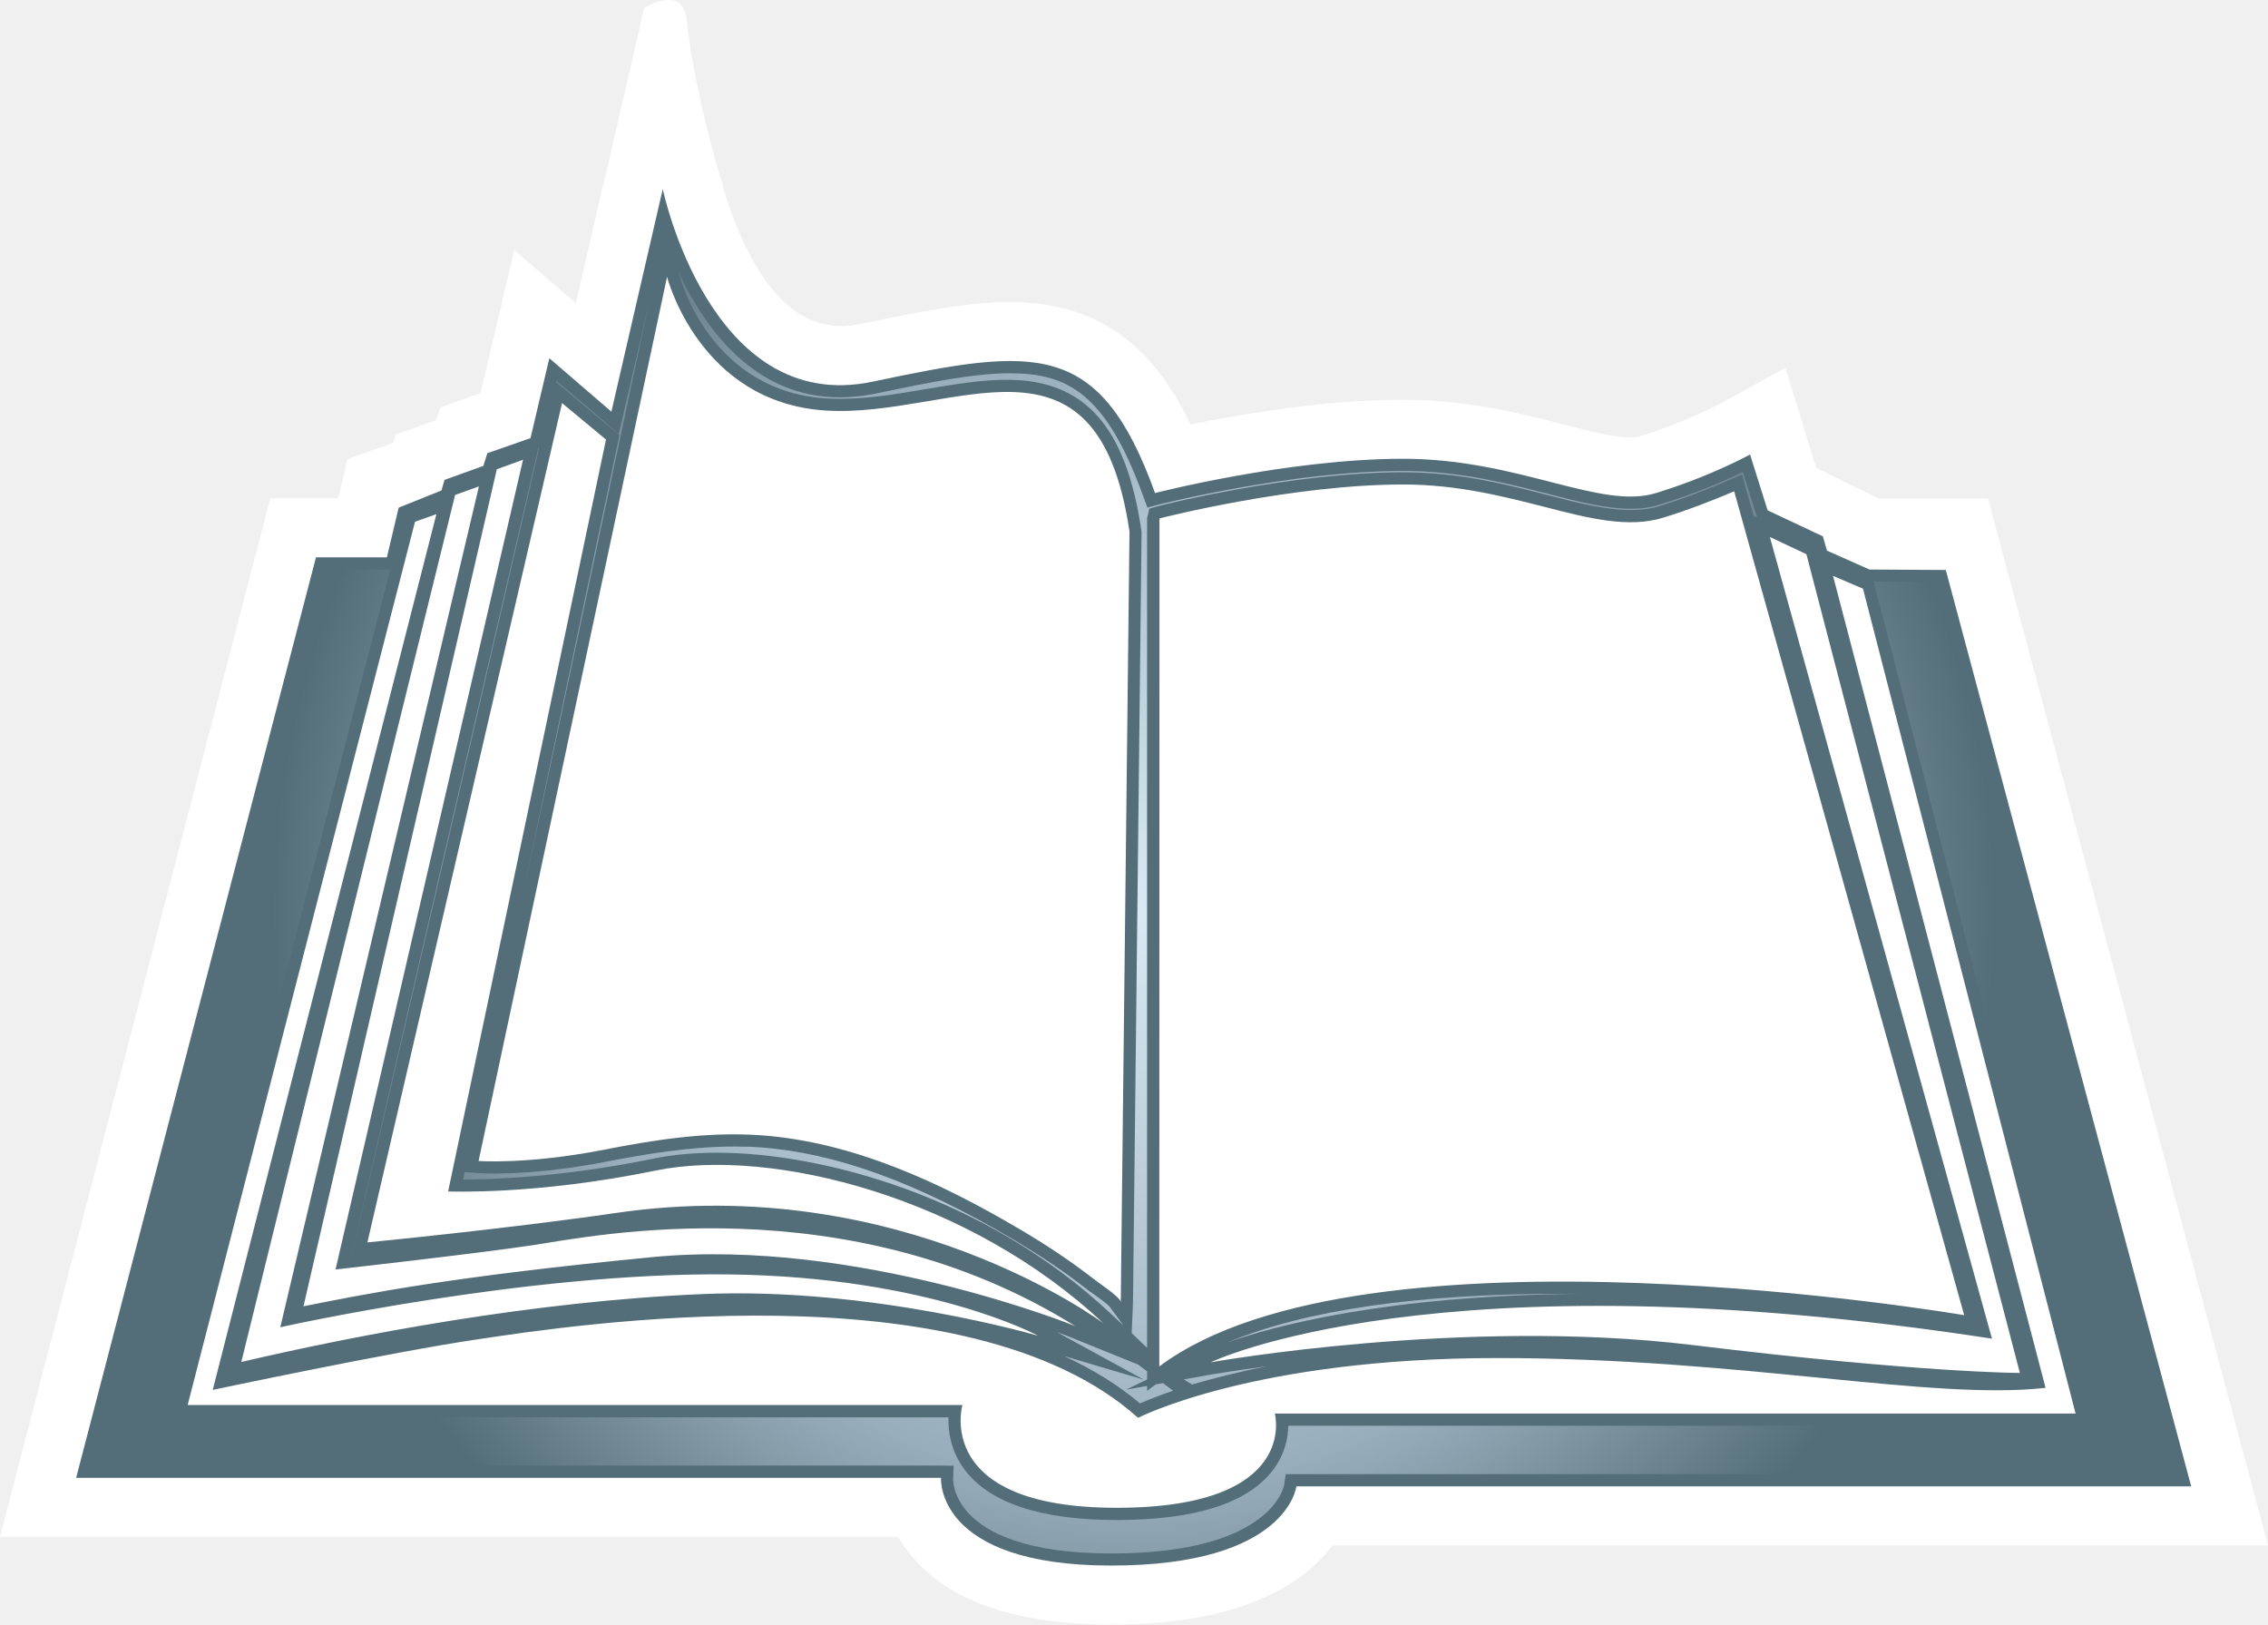
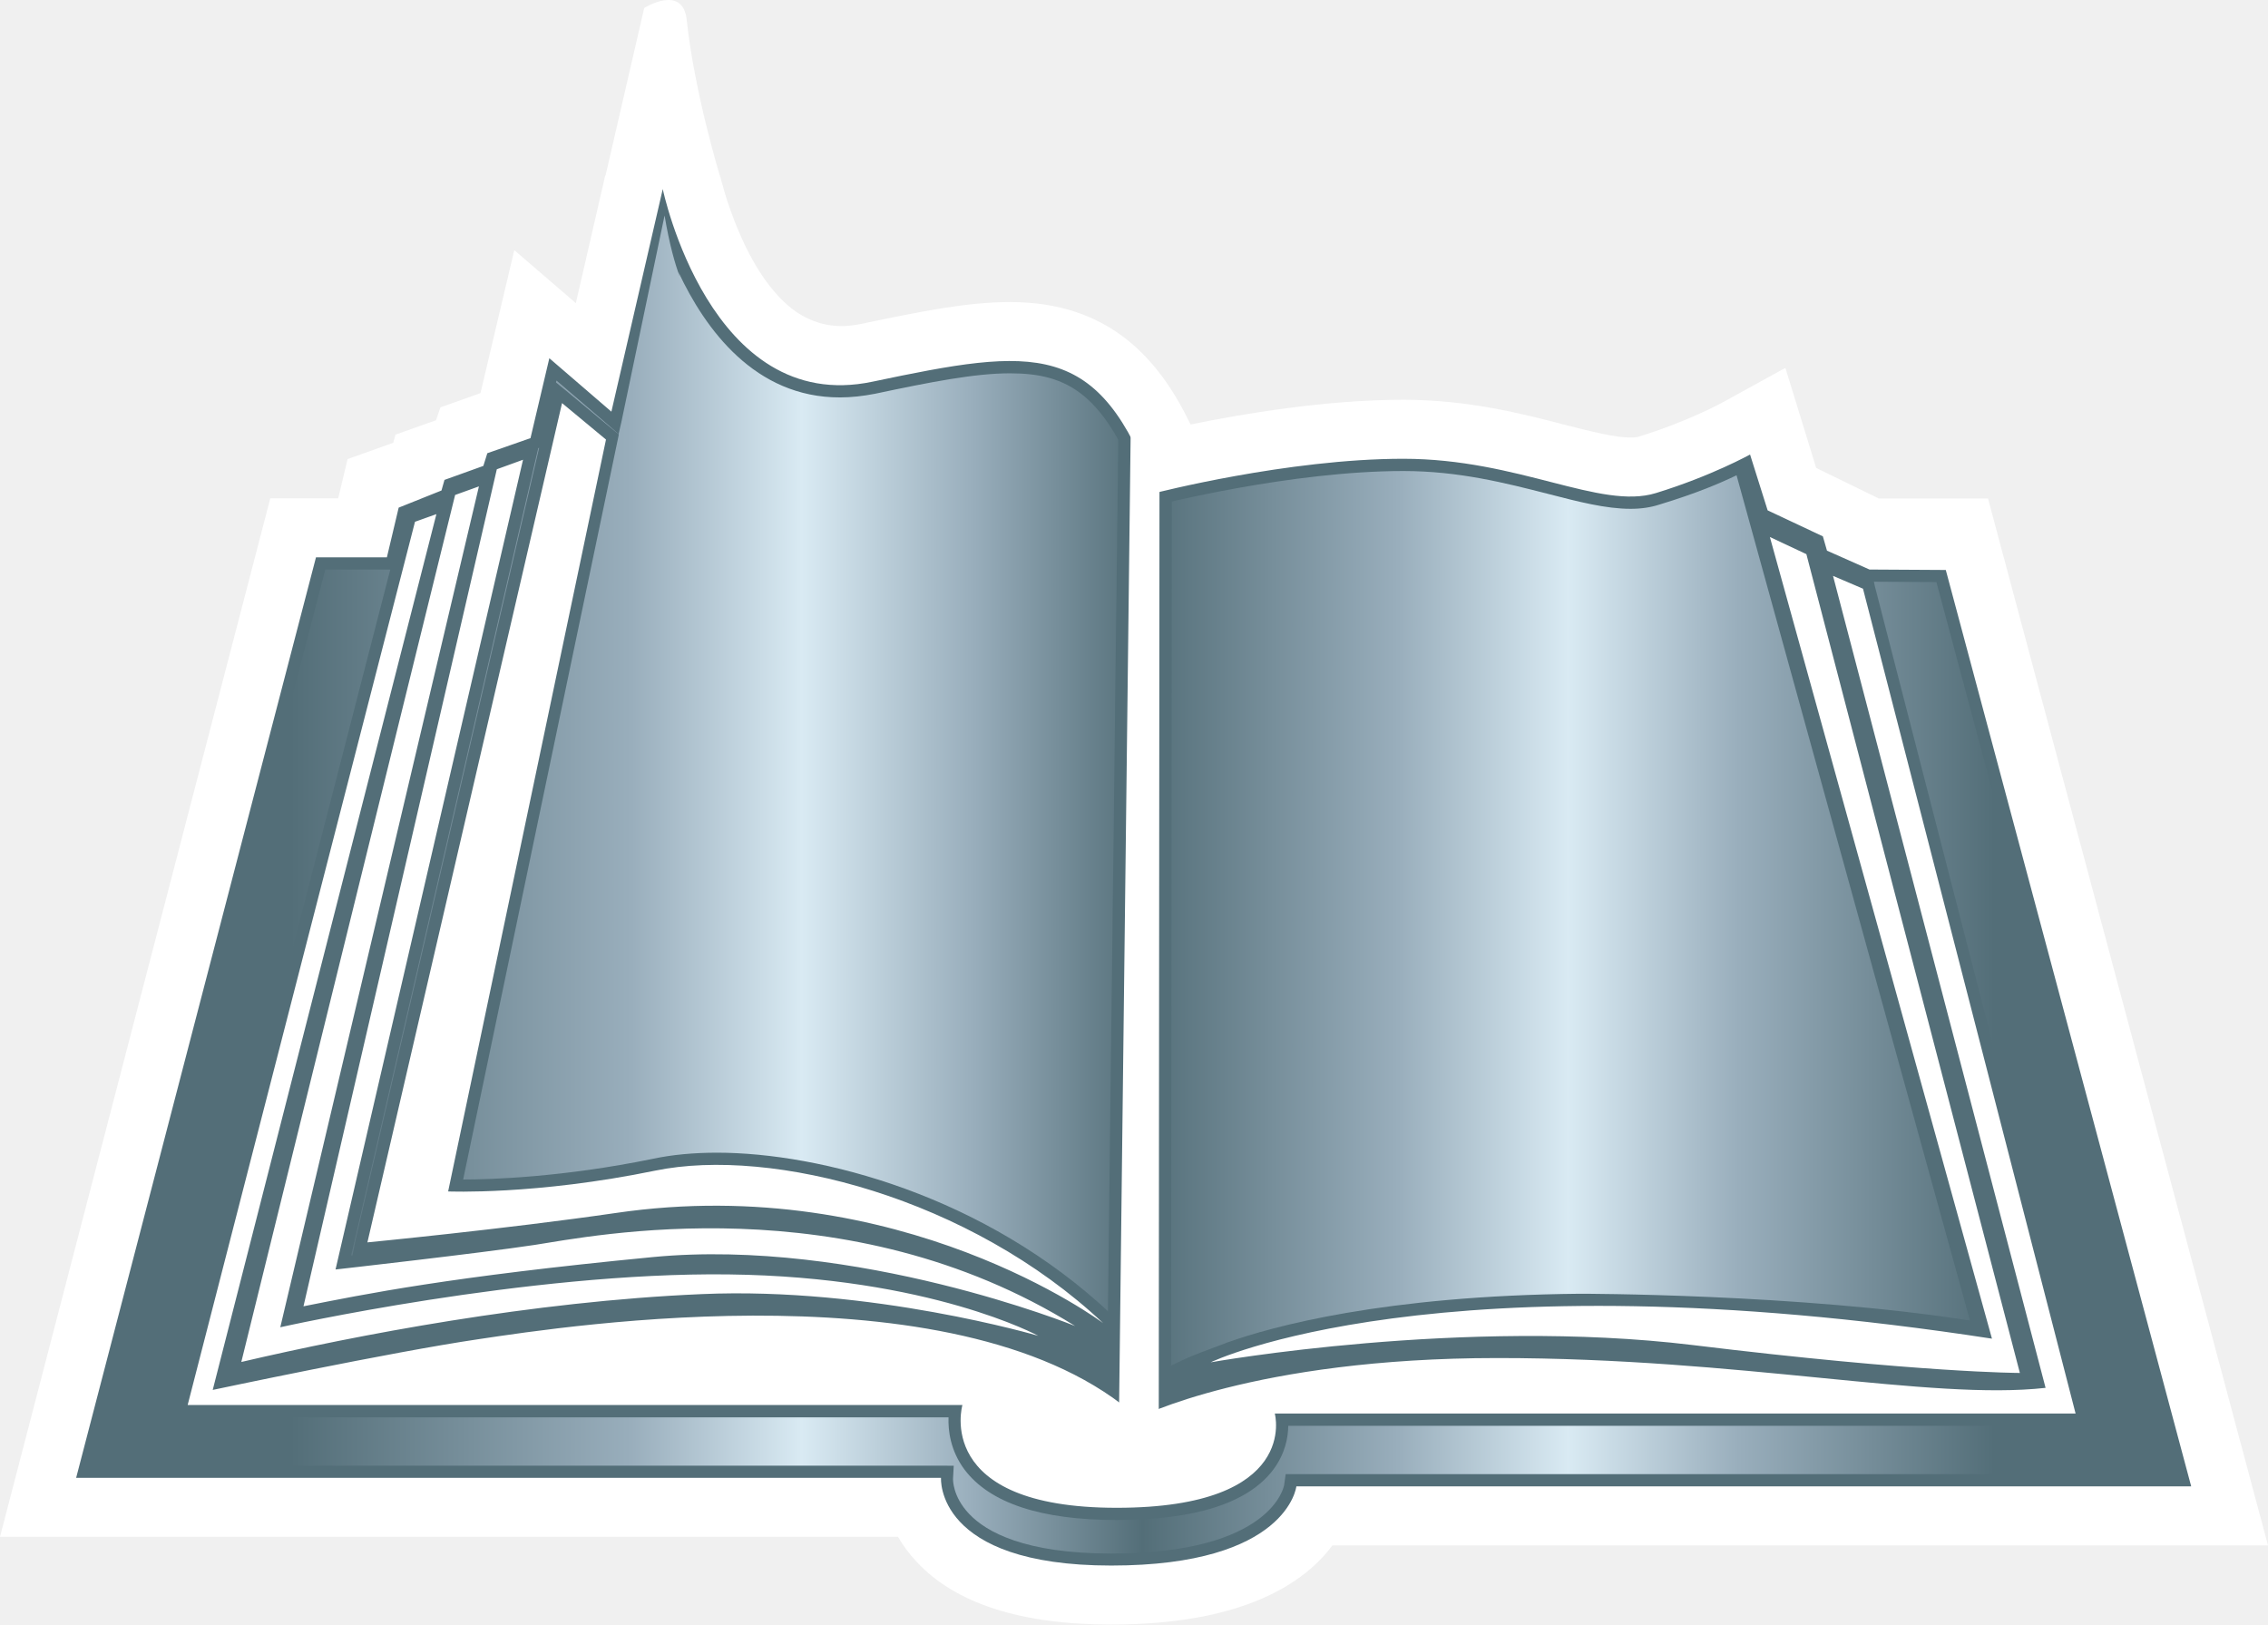
- <svg xmlns="http://www.w3.org/2000/svg" version="1.1" width="600" height="429.723">
-   <radialGradient cx="0" cy="0" r="1" fx="0" fy="0" id="radialGradient470" gradientUnits="userSpaceOnUse" gradientTransform="matrix(21.29529,0,0,-21.29529,665.4932,369.6245)" spreadMethod="pad">
-     <stop style="stop-color:#d9eaf3" offset="0" />
-     <stop style="stop-color:#99aebc" offset="0.663" />
-     <stop style="stop-color:#536e78" offset="1" />
-   </radialGradient>
+ <svg xmlns="http://www.w3.org/2000/svg" xmlns:xlink="http://www.w3.org/1999/xlink" version="1.1" width="600" height="429.723">
+   <linearGradient id="linearGradient2989">
+     <stop style="stop-color:#536e78;" offset="0" />
+     <stop style="stop-color:#99aebc;" offset="0.2" />
+     <stop style="stop-color:#d9eaf3;" offset="0.3" />
+     <stop style="stop-color:#99aebc;" offset="0.4" />
+     <stop style="stop-color:#536e78;" offset="0.5" />
+     <stop style="stop-color:#99aebc;" offset="0.65" />
+     <stop style="stop-color:#d9eaf3;" offset="0.75" />
+     <stop style="stop-color:#99aebc;" offset="0.85" />
+     <stop style="stop-color:#536e78;" offset="1" />
+   </linearGradient>
+   <linearGradient xlink:href="#linearGradient2989" id="linearGradient2995" x1="76.895" y1="247.206" x2="527.624" y2="247.206" gradientUnits="userSpaceOnUse" />
  <path d="m 525.924,131.85 -28.911,0 c -0.462,-0.215 -16.534,-8.058 -16.534,-8.058 l -8.144,-26.44 -0.172,0.086 0,-0.043 -16.695,9.186 c -0.086,0.043 -9.153,4.996 -21.992,8.939 -0.333,0.086 -0.967,0.215 -2.138,0.215 -4.115,0 -10.249,-1.558 -17.34,-3.363 -11.41,-2.976 -25.72,-6.629 -42.759,-6.629 -20.563,0 -42.598,3.739 -56.274,6.543 -8.401,-17.501 -21.616,-32.391 -47.765,-32.391 -11.162,0 -23.453,2.428 -39.611,5.834 -1.096,0.205 -2.224,0.376 -3.277,0.462 -5.2,0.376 -9.691,-1.053 -13.558,-3.61 -14.181,-9.82 -20.058,-35.464 -20.187,-35.797 l -0.043,0 c -0.034,-0.172 -6.79,-22.121 -8.853,-41.513 -1.042,-9.605 -11.248,-3.148 -11.248,-3.148 -4.523,19.607 -10.196,44.242 -10.239,44.36 l -0.086,0 -7.757,33.702 -16.287,-14.02 -8.939,37.817 -10.615,3.782 -1.139,3.395 -10.743,3.814 -0.58,2.149 c -6.715,2.385 -12.086,4.319 -12.086,4.319 0,0 -2.267,9.486 -2.482,10.367 l -17.963,0 L 0,406.518 l 237.57,0 c 1.268,2.181 2.858,4.405 4.91,6.586 10.249,11.044 27.578,16.62 51.461,16.62 35.292,0 51.321,-11.205 58.541,-20.939 l 247.518,0 -74.076,-276.934 z" style="fill:#ffffff" />
  <path d="m 337.248,373.911 c 0,0 6.833,24.925 -41.846,24.925 -48.722,0 -40.793,-27.192 -40.793,-27.192 l -204.963,0 60.142,-233.627 5.662,-2.02 -59.175,231.661 c 0,0 47.003,-9.991 70.38,-13.429 23.421,-3.481 129.093,-19.94 174.42,20.81 0,0 30.544,-15.814 95.09,-15.814 64.547,0 114.407,11.291 144.994,7.886 l -56.231,-214.783 7.929,3.395 56.242,218.189 -211.85,0 z M 120.402,130.926 l 6.296,-2.267 -52.546,222.422 c 0,0 65.309,-14.643 118.608,-13.977 53.287,0.634 81.919,16.244 81.919,16.244 0,0 -44.199,-13.01 -89.063,-11.034 -44.854,1.923 -91.233,10.819 -121.777,17.952 L 120.402,130.926 z m 11.034,-6.801 6.93,-2.514 -49.602,214.192 c 0,0 38.354,-4.319 52.664,-6.5 14.901,-2.267 82.51,-16.244 142.985,21.444 0,0 -57.875,-23.421 -111.796,-18.221 -53.975,5.211 -76.053,9.787 -92.329,13.01 L 131.435,124.126 z m 17.254,-17.501 11.624,9.648 -41.76,198.883 c 0,0 23.131,1.01 54.77,-5.501 31.016,-6.371 83.262,7.22 118.511,40.331 0,0 -53.588,-40.202 -128.964,-29.125 -29.201,4.244 -65.675,7.768 -65.675,7.768 0.043,-0.086 51.493,-222.003 51.493,-222.003 m 27.783,-33.401 c 0,0 8.477,33.401 42.179,35.378 33.691,2.009 71.637,-25.731 80.157,32.015 0,0 -2.31,203.792 -2.31,203.835 0,-1.3 -6.092,-5.254 -6.93,-5.963 -6.339,-4.953 -13.128,-9.443 -20.101,-13.515 -20.692,-12.205 -43.941,-22.948 -68.199,-24.678 -14.138,-0.999 -28.116,1.182 -41.921,3.911 -19.972,3.857 -32.735,2.89 -32.735,2.89 L 176.472,73.223 z M 306.736,137.136 c 0.333,-0.086 0.505,-0.129 0.505,-0.129 0.376,-0.086 34.701,-8.853 63.999,-8.853 14.224,0 26.44,3.148 37.183,5.877 12,3.105 22.368,5.748 31.639,2.89 6.543,-2.009 13.182,-4.609 18.715,-6.962 l 60.851,217.931 c 0,0 -158.541,-27.192 -212.935,13.558 l 0.043,-224.312 z m 171.143,9.443 56.478,216.588 c 0,0 -26.053,0 -86.657,-7.391 -60.604,-7.338 -127.407,4.577 -127.407,4.577 0,0 59.465,-28.911 206.682,-6.253 l -58.756,-212.054 9.658,4.534 z m 36.882,4.19 -20.187,-0.118 -11.248,-4.996 -1.085,-3.782 -14.611,-6.876 -4.652,-14.772 c 0,0 -10.153,5.662 -24.893,10.196 -14.729,4.534 -36.259,-9.067 -66.846,-9.067 -30.554,0 -65.675,9.067 -65.675,9.067 C 290.868,89.629 273.872,91.896 230.812,100.963 187.806,110.02 175.333,50.007 175.333,50.007 l -13.59,58.885 -16.416,-14.138 -4.985,21.143 -11.42,3.986 -1.053,3.363 -10.281,3.696 -0.795,2.804 -11.324,4.534 -3.116,13.139 -18.758,0 -63.451,243.489 228.803,0 c 0,0 -1.719,23.206 45.026,23.206 46.712,0 48.979,-20.939 48.979,-20.939 l 236.732,0 -64.923,-242.404 z" style="fill:#536e78" />
-   <g transform="matrix(10.74345,0,0,-10.74345,-6849.785,4212.426)">
-     <path d="m 654.297,385.352 c 0.027,-0.122 0.777,-2.903 3.648,-3.071 l 0,0 c 0.106,-0.004 0.211,-0.008 0.321,-0.008 l 0,0 c 0.699,0 1.425,0.122 2.132,0.243 l 0,0 c 0.692,0.117 1.348,0.226 1.973,0.226 l 0,0 c 1.914,0 2.938,-1.14 3.317,-3.742 l 0,0 c 0,0 -0.211,-18.918 -0.211,-18.973 l 0,0 -0.032,-0.757 0.379,-0.364 0,20.422 0.055,0.242 0.223,0.063 c 0.027,0.008 3.25,0.832 6.031,0.832 l 0,0 c 1.355,0 2.512,-0.293 3.539,-0.559 l 0,0 c 0.742,-0.191 1.445,-0.371 2.058,-0.371 l 0,0 c 0.266,0 0.504,0.031 0.719,0.098 l 0,0 c 0.508,0.156 1.067,0.363 1.711,0.64 l 0,0 0.317,0.133 0.089,-0.332 0.196,-0.683 0.082,-0.039 -0.024,0.082 -0.324,1.039 c -0.398,-0.192 -1.129,-0.524 -2.055,-0.805 l 0,0 c -0.214,-0.07 -0.449,-0.102 -0.711,-0.102 l 0,0 c -0.609,0 -1.277,0.172 -2.05,0.372 l 0,0 c -1.024,0.261 -2.18,0.558 -3.547,0.558 l 0,0 c -2.77,0 -6.004,-0.824 -6.039,-0.832 l 0,0 -0.262,-0.07 -0.094,0.258 c -0.926,2.562 -1.875,3.05 -3.293,3.05 l 0,0 c -0.867,0 -1.968,-0.218 -3.32,-0.504 l 0,0 c -0.297,-0.058 -0.586,-0.089 -0.863,-0.089 l 0,0 c -2.09,-0.004 -3.317,1.671 -3.981,3.093 l 0,0 0.016,-0.05 z m -1.371,-3.461 -0.114,-0.485 -0.374,0.324 -1.157,0.993 -0.011,-0.047 0.343,-0.281 1.078,-0.895 0.137,-0.113 -0.035,-0.18 -2.309,-11 3.09,14.496 -0.648,-2.812 z m -2.094,-0.832 -0.082,-0.356 -4.523,-19.519 c 0.011,0 0.019,0 0.031,0 l 0,0 0.074,0.378 c 0.004,0.004 0.004,0.016 4.523,19.504 l 0,0 -0.023,-0.007 z m -3.727,-2.989 -1.515,0 -5.75,-22.062 20.906,0 0.316,-0.004 -0.015,-0.316 c 0,-0.016 -0.016,-0.438 0.398,-0.872 l 0,0 c 0.422,-0.445 1.371,-0.972 3.496,-0.972 l 0,0 c 3.973,0 4.258,1.672 4.258,1.687 l 0,0 0.039,0.266 0.262,0 21.645,0 -5.883,21.965 -1.539,0.008 0.019,-0.098 5.235,-20.309 0.097,-0.375 -0.39,0 -19.383,0 c -0.004,-0.285 -0.074,-0.691 -0.379,-1.093 l 0,0 c -0.621,-0.813 -1.914,-1.227 -3.852,-1.227 l 0,0 c -1.863,0 -3.121,0.418 -3.742,1.242 l 0,0 c -0.348,0.469 -0.406,0.961 -0.394,1.285 l 0,0 -18.739,0 -0.386,0 0.097,0.379 5.282,20.496 -0.083,0 z m 5.364,-14.586 c -1.278,-0.25 -2.254,-0.285 -2.723,-0.285 l 0,0 c -0.266,0 -0.406,0.012 -0.406,0.012 l 0,0 -0.32,0.023 -0.036,-0.183 c 0.688,0 2.457,0.058 4.668,0.511 l 0,0 c 0.477,0.102 1.008,0.149 1.582,0.149 l 0,0 c 2.528,0 6.59,-1.039 9.711,-3.977 l 0,0 0.301,-0.281 -0.34,0.461 c -0.054,0.074 -0.344,0.277 -0.441,0.348 l 0,0 c -0.063,0.039 -0.11,0.074 -0.121,0.086 l 0,0 c -0.528,0.414 -1.125,0.816 -1.832,1.238 l 0,0 c -2.383,1.406 -4.364,2.121 -6.223,2.258 l 0,0 c -0.211,0.015 -0.426,0.019 -0.641,0.019 l 0,0 c -1.078,0 -2.164,-0.183 -3.179,-0.379 m 15.343,-4.441 c 1.09,0.387 3.836,1.148 8.672,1.195 l 0,0 c -0.144,0 -0.289,0 -0.437,0 l 0,0 c -3.57,0 -6.332,-0.402 -8.235,-1.195 m -2.074,-0.918 -1.965,0.582 c 0.715,-0.328 1.344,-0.719 1.875,-1.168 l 0,0 c 0.164,0.07 0.438,0.184 0.817,0.313 l 0,0 -0.25,0.187 -0.176,-0.031 -0.215,-0.16 0,0.121 -0.512,-0.09 0.512,0.25 0,0.199 -0.215,0.164 -1.671,0.676 c -0.004,0.004 -0.129,0.051 -0.34,0.129 l 0,0 2.14,-1.172 z m 1.707,0.133 -0.718,-0.129 0.207,-0.125 c 0.492,0.144 1.105,0.305 1.847,0.449 l 0,0 c -0.828,-0.109 -1.328,-0.195 -1.336,-0.195" style="fill:url(#radialGradient470)" />
-   </g>
+   <path d="m 175.812,57 -11.438,54.688 -0.719,3.125 -4,-3.469 -12.438,-10.688 -0.125,0.5 3.688,3.031 11.594,9.625 1.344,1.094 -40.781,195.125 L 122.531,312 c 7.391,0 26.402,-0.602 50.156,-5.469 5.125,-1.096 10.833,-1.625 17,-1.625 27.159,0 70.782,11.186 104.312,42.75 l 3.25,3 -0.125,-0.188 c 0.954,0.909 1.773,1.698 2.25,2.156 l 1.625,1.562 2.469,2.344 c 1.45,1.674 3.119,3.441 5.125,5.281 5.35,-2.462 3.04,-1.853 16.219,-6.75 11.71,-4.158 41.201,-12.339 93.156,-12.844 0,0 57.818,-0.035 103.188,7.094 l -61.75,-223.594 c -4.276,2.063 -10.458,4.731 -20.406,7.75 -2.299,0.752 -4.81,1.125 -7.625,1.125 -6.543,0 -13.727,-1.851 -22.031,-4 -11.001,-2.804 -23.407,-6 -38.094,-6 -29.759,0 -64.499,8.852 -64.875,8.938 l -2.844,0.75 -1,-2.781 c -9.948,-27.525 -20.141,-32.75 -35.375,-32.75 -9.315,0 -21.131,2.334 -35.656,5.406 -3.191,0.623 -6.305,0.969 -9.281,0.969 -22.454,0.043 -35.648,-17.973 -42.781,-33.25 l 0.188,0.531 c 0.019,0.086 0.16,0.59 0.25,0.906 C 178.556,69.789 177.078,64.575 175.812,57 z m -33.188,61.469 -0.219,0.062 -0.906,3.844 -48.594,209.688 0.344,0 L 94.062,328 c 0.043,-0.043 0.013,-0.163 48.562,-209.531 z m -56.562,32.188 -61.75,237.031 224.594,0 3.406,0.031 -0.188,3.406 c 0,0.172 -0.167,4.681 4.281,9.344 4.534,4.781 14.733,10.469 37.562,10.469 42.684,0 45.75,-17.964 45.75,-18.125 l 0.406,-2.875 2.812,0 232.562,0 -63.219,-235.969 -16.531,-0.094 0.219,1.062 56.219,218.188 1.062,4.031 -4.188,0 -208.25,0 c -0.043,3.062 -0.786,7.4 -4.062,11.719 -6.672,8.734 -20.585,13.188 -41.406,13.188 -20.015,0 -33.516,-4.491 -40.188,-13.344 -3.739,-5.039 -4.348,-10.332 -4.219,-13.812 l -201.344,0 -4.125,0 1.031,-4.062 56.75,-220.188 -0.906,0 -16.281,0 z" style="fill:url(#linearGradient2995)" />
+   <path d="m 296.268,354.043 2.834,-238.227" style="stroke:#536e78;stroke-width:6.5;stroke-miterlimit:4" />
+   <path d="M 306.558,364.848 306.74,131.693" style="stroke:#536e78;stroke-width:6.5;stroke-miterlimit:4" />
+   <path d="m 299.199,107.678 7.557,3.007 -0.216,276.321 -10.592,-6.09 z" style="fill:#ffffff" />
</svg>
